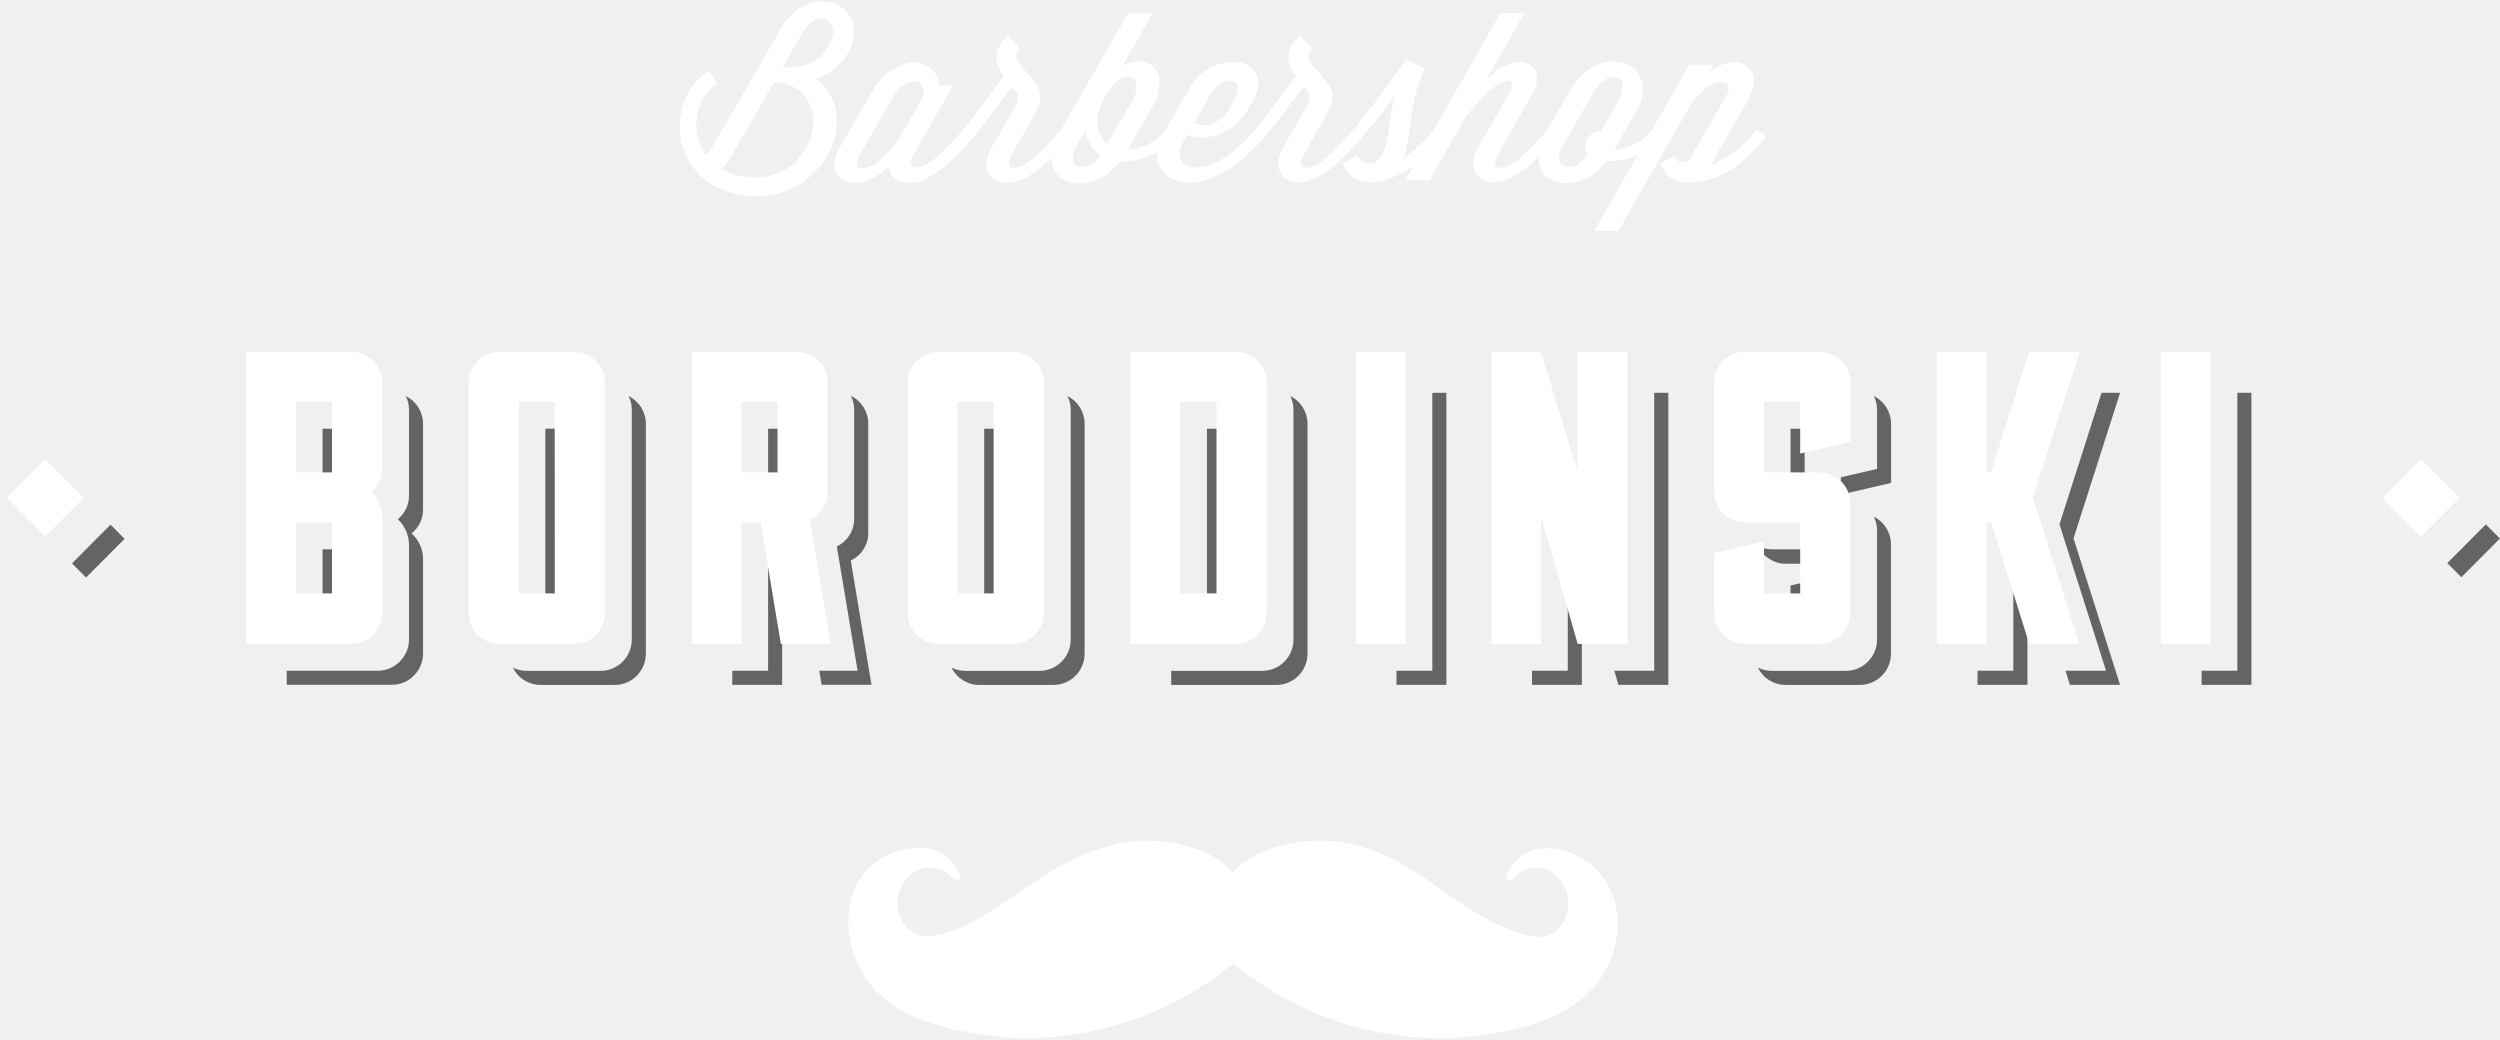
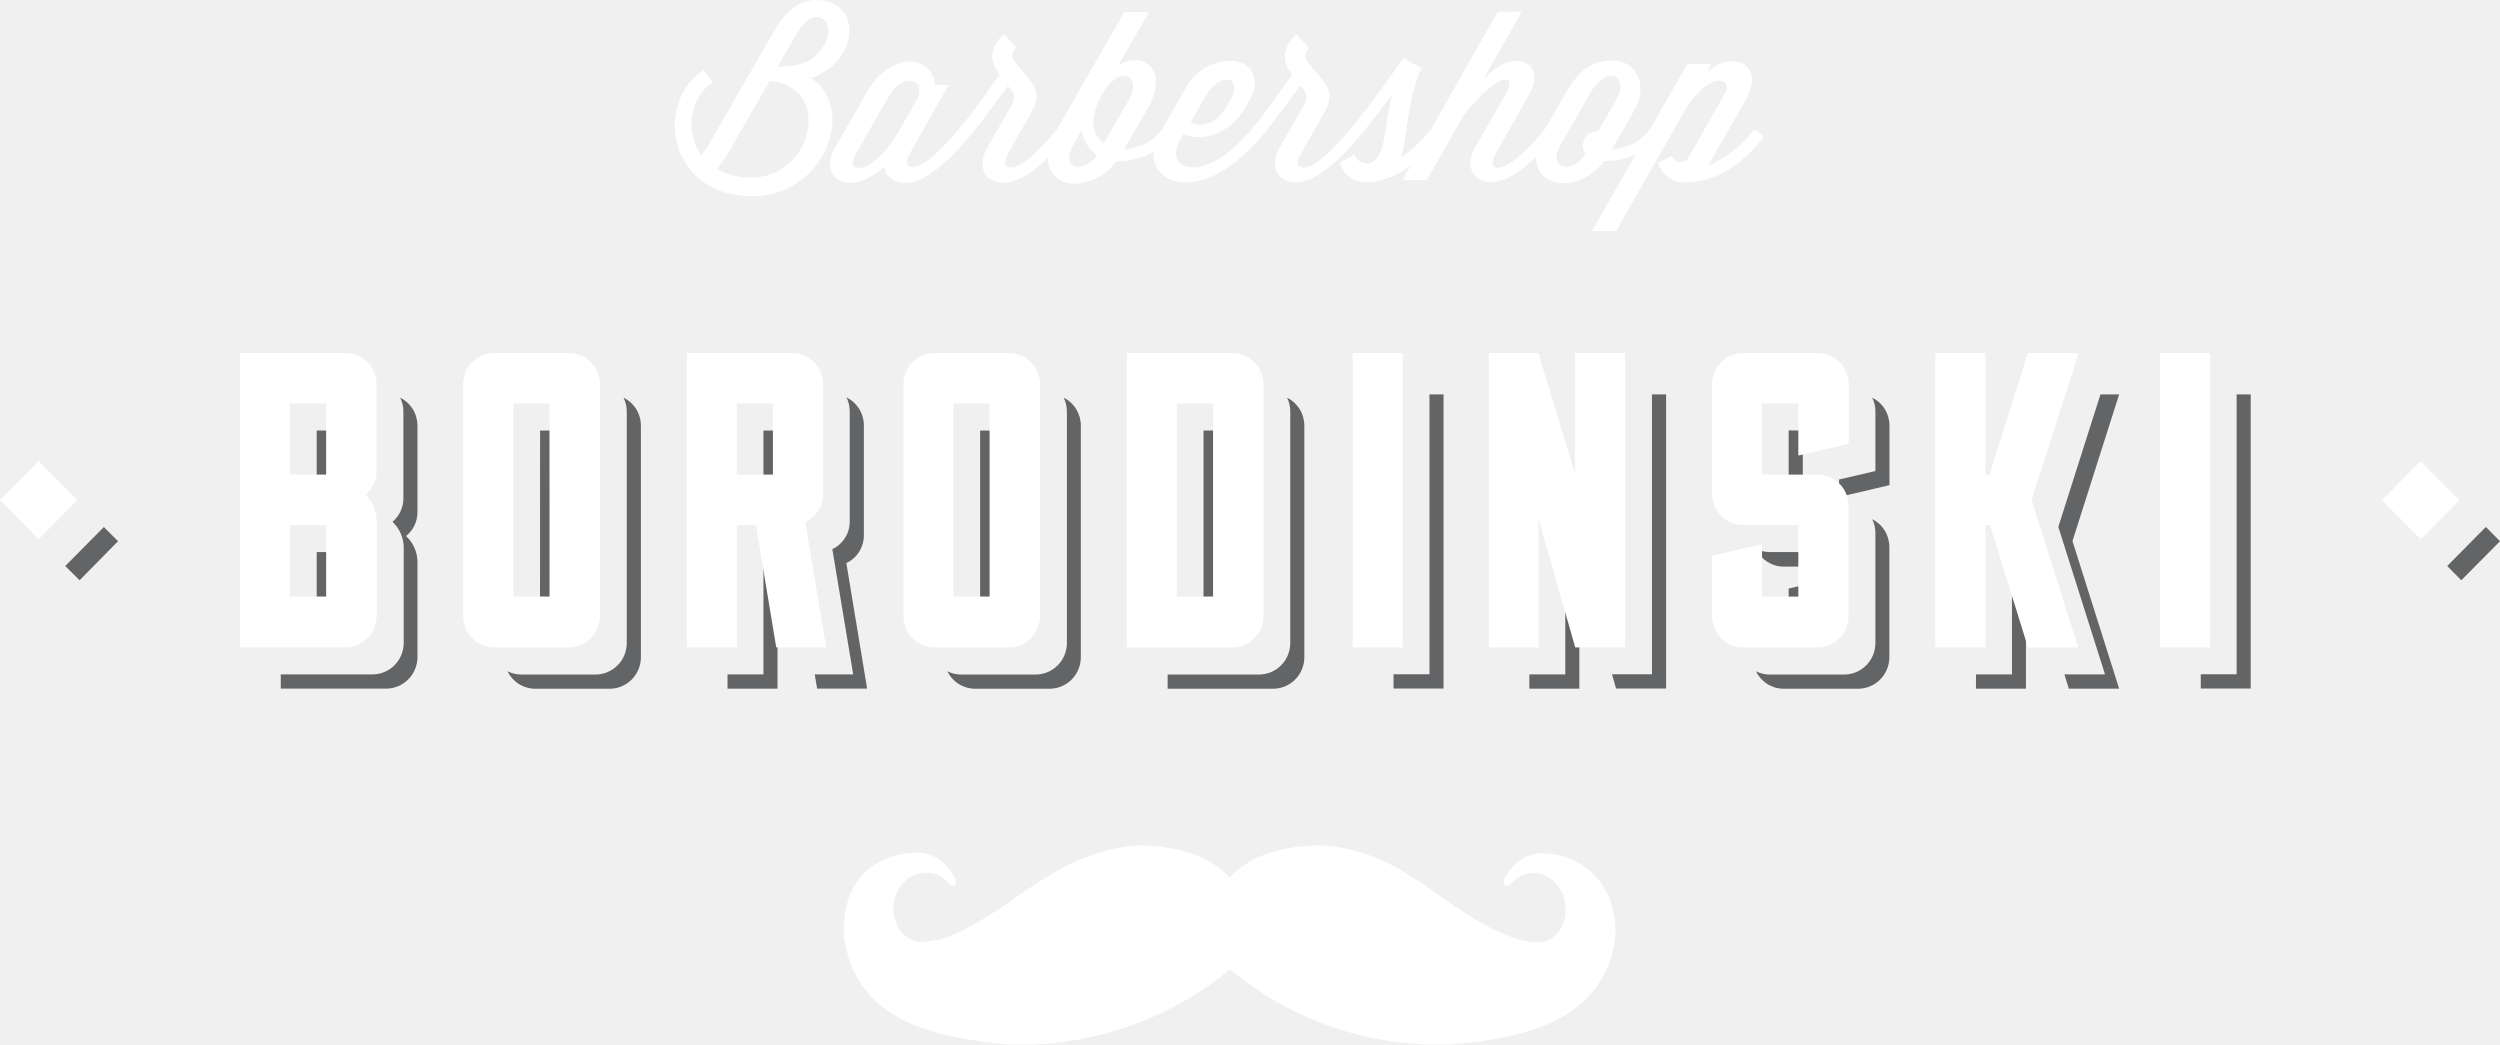
- <svg xmlns="http://www.w3.org/2000/svg" width="368" height="153" viewBox="0 0 369 153" fill="none">
-   <path fill-rule="evenodd" clip-rule="evenodd" d="M120.386 11.43C127.498 9 128.086 0 121.033 0C119.091 0 116.77 1.37 115.176 4.17L105.584 20.73C105.188 21.436 104.731 22.105 104.219 22.73C101.768 19.34 102.486 14.28 105.922 12.06L104.587 10.27C97.156 15.02 99.338 28.75 111.74 28.75C122.298 28.74 127.199 16 120.386 11.43ZM111.63 26C109.849 26.046 108.087 25.621 106.52 24.77C107.18 23.978 107.774 23.132 108.293 22.24L114.27 11.87L115.266 11.97C123.514 13.72 120.216 26 111.63 26ZM118.304 4.86L115.445 9.79C119.051 9.72 121.063 8.93 122.428 6.36C124.201 3.01 120.894 0.38 118.304 4.86Z" fill="white" />
-   <path fill-rule="evenodd" clip-rule="evenodd" d="M258.954 19.27L259.194 19C259.806 19.165 260.32 19.583 260.608 20.15C257.709 23.54 254.342 26.62 249.193 26.72H248.983C247.18 26.791 245.567 25.6 245.099 23.85L247.091 22.85C247.289 23.388 247.8 23.745 248.371 23.745C248.942 23.745 249.453 23.388 249.651 22.85L255 13.54C255.926 11.93 253.466 9.94 249.481 15.35L238.883 33.86H235.307L241.762 22.62C240.573 23.187 239.282 23.507 237.966 23.56H237.179C233.335 28.43 227.069 27.55 227.069 23.01C224.878 25.12 222.606 26.68 220.544 26.68C217.686 26.68 216.62 24.25 218.124 21.62L222.726 13.62C224.26 10.97 221.849 10.09 216.391 16.97L211.012 26.38H207.436L208.651 24.26C207.05 25.475 205.181 26.284 203.202 26.62H203.103C202.772 26.661 202.439 26.684 202.106 26.69C200.303 26.761 198.69 25.57 198.222 23.82L200.383 22.66C200.647 23.38 201.297 23.884 202.057 23.96C204.268 23.96 204.686 21.048 205.122 18.006C205.344 16.459 205.571 14.878 206.041 13.63C205.836 13.904 205.617 14.2 205.385 14.514L205.382 14.517L205.382 14.518C204.193 16.122 202.666 18.182 201.001 20.13C198.072 23.55 194.626 26.7 191.767 26.7C188.908 26.7 187.842 24.28 189.346 21.64L193.092 15.11C193.449 14.466 193.365 13.666 192.882 13.11L192.404 12.53L191.755 13.407L191.755 13.407C189.33 16.679 188.116 18.318 186.547 20.16C183.559 23.58 179.574 26.73 175.59 26.73C172.462 26.73 170.6 24.78 170.789 22.21C169.355 23.046 167.743 23.526 166.087 23.61C165.825 23.627 165.562 23.627 165.3 23.61C163.914 25.568 161.713 26.783 159.324 26.91C157.032 26.91 155.23 25.54 155.23 23.11C153.038 25.21 150.767 26.76 148.715 26.76C145.856 26.76 144.8 24.34 146.294 21.7L150.04 15.17C150.397 14.526 150.313 13.726 149.831 13.17L149.352 12.59L148.703 13.466C146.279 16.739 145.065 18.378 143.495 20.22C140.567 23.64 137.19 26.79 134.261 26.79C132.458 26.79 131.363 25.83 131.193 24.46C129.49 25.87 127.717 26.79 126.283 26.79C123.424 26.79 122.358 24.37 123.862 21.73L128.843 13.11C130.347 10.51 132.996 9 134.909 9C136.874 8.964 138.522 10.481 138.654 12.45H140.646L134.919 22.51C134.102 23.96 134.54 24.51 135.327 24.51C136.901 24.51 139.381 22.17 141.941 19.17L142.18 18.9C144.472 16.13 146.593 13.12 148.157 10.9L147.848 10.49C146.583 8.85 146.773 6.83 148.765 5.02L150.608 7.02L150.498 7.11C150.214 7.358 150.043 7.711 150.025 8.089C150.006 8.466 150.141 8.835 150.398 9.11L152.391 11.5C153.546 12.9 154.124 14.16 152.899 16.32L149.352 22.55C148.536 24 148.974 24.55 149.761 24.55C151.335 24.55 153.815 22.21 156.375 19.21L156.564 19L166.496 1.78H170.111L165.609 9.61C166.285 9.117 167.094 8.841 167.93 8.82H168.338C169.13 8.869 169.869 9.231 170.394 9.828C170.919 10.424 171.186 11.206 171.137 12C171.042 13.454 170.583 14.861 169.803 16.09L166.466 21.87C168.532 21.765 170.465 20.814 171.815 19.24L172.024 19L175.48 13.03C176.755 10.52 179.318 8.934 182.124 8.92C185.023 8.92 186.866 11.39 184.953 14.67L184.445 15.56C181.786 20.17 177.493 20.66 175.211 19.66L174.873 20.28C173.239 23.15 174.534 24.52 176.716 24.52C179.206 24.52 182.473 22.18 185.033 19.18L185.272 18.91C187.519 16.205 189.586 13.271 191.138 11.067L191.249 10.91L190.95 10.5C189.685 8.86 189.874 6.84 191.866 5.03L193.709 7.03L193.6 7.12C193.317 7.37 193.148 7.724 193.131 8.101C193.114 8.478 193.251 8.846 193.51 9.12L195.502 11.51C196.658 12.91 197.235 14.17 196.01 16.33L192.464 22.56C191.647 24.01 192.086 24.56 192.873 24.56C194.446 24.56 196.927 22.22 199.487 19.22L199.726 18.95C202.265 15.964 204.811 12.404 206.485 10.063C206.918 9.456 207.294 8.932 207.595 8.52L210.255 9.96C208.93 12.724 208.498 15.727 208.11 18.419V18.419C207.86 20.159 207.629 21.769 207.187 23.1C208.759 22 210.182 20.699 211.42 19.23L211.619 19L221.451 1.72H224.997L219.339 11.61C221.152 9.76 222.786 8.91 224.32 8.91C226.302 8.91 227.766 10.86 226.232 13.56L221.122 22.56C220.305 24.01 220.744 24.56 221.531 24.56C223.104 24.56 225.585 22.22 228.145 19.22L228.334 19L229.788 16.52L231.532 13.52C233.574 9.96 235.685 8.87 238.415 8.87C241.752 8.87 243.734 12.39 241.582 16.12L238.245 21.9C240.31 21.787 242.24 20.838 243.594 19.27L243.834 19L249.372 9.35H252.918L252.201 10.58C255.817 7.33 261.166 9.22 257.859 14.86L253.944 21.6C253.724 21.952 253.515 22.36 253.296 22.788L253.295 22.788L253.295 22.789L253.295 22.789L253.295 22.79L253.295 22.79C253.047 23.273 252.786 23.783 252.48 24.27C255.018 23.168 257.243 21.45 258.954 19.27ZM182.055 14.75C184.166 11.06 180.551 10.48 178.509 14L176.227 18C177.562 18.48 179.843 18.55 181.547 15.64L182.055 14.75ZM133.076 19.61C130.924 23 128.813 24.61 127.348 24.61C126.561 24.61 126.123 24.06 126.94 22.61L131.921 13.95C133.833 10.63 137.608 11.49 135.905 14.7L133.076 19.61ZM158.738 24.108C159.012 24.37 159.385 24.502 159.762 24.47L159.752 24.43C160.886 24.349 161.9 23.693 162.441 22.69C161.196 21.844 160.375 20.499 160.19 19L158.945 21.25C158.59 21.806 158.378 22.442 158.327 23.1C158.315 23.48 158.464 23.846 158.738 24.108ZM163.457 21C162.461 20.238 161.9 19.036 161.953 17.78C161.953 15.25 164.404 11.11 166.416 11.11C166.805 11.112 167.174 11.283 167.43 11.577C167.685 11.872 167.802 12.263 167.751 12.65C167.713 13.404 167.479 14.135 167.073 14.77L163.457 21ZM236.074 19.22H236.253L238.823 14.75C240.975 11.05 237.568 9.38 235.078 13.62L233.404 16.54L230.715 21.23C228.603 24.93 232.657 25.47 234.331 22.6V22.53C234.112 22.168 233.995 21.753 233.992 21.33C233.989 20.773 234.207 20.238 234.598 19.842C234.988 19.446 235.519 19.223 236.074 19.22ZM0.988 73.257L6.68 67.544L12.37 73.259L6.678 78.971L0.988 73.257ZM357.333 67.57L351.642 73.283L357.331 78.997L363.024 73.285L357.333 67.57Z" fill="white" />
-   <path fill-rule="evenodd" clip-rule="evenodd" d="M62.442 62.32V75C62.448 76.37 61.827 77.668 60.758 78.52C61.795 79.47 62.403 80.802 62.442 82.21V96.31C62.404 98.813 60.393 100.832 57.9 100.87H42.32V98.79H55.778C58.29 98.779 60.332 96.752 60.37 94.23V80.13C60.338 78.726 59.741 77.395 58.716 76.44C59.771 75.584 60.38 74.292 60.37 72.93V60.25C60.368 59.555 60.204 58.87 59.892 58.25C61.443 59.01 62.431 60.587 62.442 62.32ZM49.682 73.48H47.61V63.07H52.939V65.16H49.682V73.48Z" fill="#636466" />
-   <path fill-rule="evenodd" clip-rule="evenodd" d="M82.563 91.34H80.492V63.07H85.821V65.16H82.563V91.34ZM49.682 91.34H47.61V80.87H52.939V82.95H49.682V91.34Z" fill="#636466" />
-   <path fill-rule="evenodd" clip-rule="evenodd" d="M128.155 78.46C128.157 80.203 127.15 81.787 125.575 82.52L128.633 100.87H121.272L120.924 98.79H126.581L123.513 80.44C125.085 79.702 126.085 78.112 126.073 76.37V60.22C126.068 59.525 125.905 58.841 125.595 58.22C127.16 58.982 128.154 60.574 128.155 62.32V78.46ZM92.773 58.25C93.086 58.87 93.25 59.555 93.252 60.25V94.25C93.214 96.753 91.202 98.772 88.709 98.81H77.692C77 98.806 76.319 98.642 75.7 98.33C76.457 99.887 78.028 100.879 79.754 100.89H90.791C93.284 100.852 95.296 98.833 95.334 96.33V62.33C95.323 60.592 94.33 59.011 92.773 58.25ZM113.373 73.48H115.445V65.16H118.712V63.07H113.373V73.48ZM116.192 80.87H113.373V98.79H108.084V100.88H115.445V82.95H116.541L116.192 80.87ZM147.35 91.34H145.268V63.07H150.608V65.16H147.35V91.34Z" fill="#636466" />
-   <path fill-rule="evenodd" clip-rule="evenodd" d="M158.039 60.25C158.037 59.555 157.873 58.87 157.561 58.25C159.106 59.019 160.085 60.599 160.091 62.33V96.33C160.053 98.833 158.041 100.852 155.548 100.89H144.502C142.775 100.879 141.204 99.887 140.447 98.33C141.066 98.643 141.747 98.807 142.44 98.81H153.496C155.989 98.772 158.001 96.753 158.039 94.25V60.25ZM180.232 91.34H178.15V63.07H183.489V65.16H180.232V91.34Z" fill="#636466" />
-   <path fill-rule="evenodd" clip-rule="evenodd" d="M211.41 57.77V98.79H206.121V100.88H213.482V57.77H211.41ZM190.442 58.25C190.755 58.87 190.918 59.555 190.92 60.25V94.25C190.883 96.753 188.871 98.772 186.378 98.81H172.871V100.89H188.45C190.943 100.852 192.955 98.833 192.992 96.33V62.33C192.983 60.594 191.995 59.013 190.442 58.25ZM244.162 98.79V57.77H246.244V100.88H238.873L238.285 98.79H244.162ZM231.402 79.95V98.79H226.123V100.88H233.484V87.19L231.402 79.95ZM269.633 83H263.547C261.803 82.991 260.221 81.975 259.483 80.39C260.101 80.702 260.783 80.866 261.475 80.87H269.633V83ZM266.366 85.73L264.284 86.21V91.34H266.366V85.73ZM277.054 60.25C277.052 59.555 276.888 58.87 276.576 58.25C278.127 59.01 279.115 60.587 279.126 62.32V71.07L271.705 72.8V70.24L277.054 69V60.25Z" fill="#636466" />
-   <path fill-rule="evenodd" clip-rule="evenodd" d="M312.924 57.77H310.185L303.979 77.18L310.852 98.79H304.865L305.443 100.63L305.503 100.88H312.924L306.051 79.26L312.924 57.77ZM264.284 63.07V73.48H266.366V65.16H269.623V63.07H264.284ZM276.576 76.05C276.888 76.67 277.052 77.355 277.054 78.05V94.25C277.016 96.753 275.004 98.772 272.511 98.81H261.465C260.773 98.806 260.091 98.642 259.472 98.33C260.229 99.887 261.8 100.879 263.527 100.89H274.563C277.056 100.852 279.068 98.833 279.106 96.33V80.12C279.099 78.392 278.119 76.816 276.576 76.05ZM297.165 80.87H297.843L299.247 85.35V100.88H291.886V98.79H297.165V80.87ZM330.236 98.79V57.77H332.308V100.88H324.957V98.79H330.236Z" fill="#636466" />
-   <path d="M168.239 123.85H169.643C175.052 124.13 179.296 125.58 181.985 128.57C184.715 125.57 188.958 124.11 194.397 123.85H195.741C207.804 124.67 213.303 133.35 222.935 137.04C224.432 137.725 226.062 138.066 227.707 138.04C230.177 137.77 231.751 135.26 231.432 132.46C231.093 129.46 228.165 126.85 224.898 128.29C224.468 128.49 224.074 128.761 223.732 129.09C223.483 129.32 223.204 129.92 222.567 129.7C221.969 129.2 222.567 128.47 222.875 128.05C224.083 125.895 226.483 124.704 228.922 125.05C234.53 125.45 239.55 130.39 238.694 137.87C236.781 149 226.641 152 214.618 153H210.703C200.21 152.573 190.145 148.709 182.045 142C173.881 148.686 163.783 152.544 153.257 153H149.412C137.3 151.93 127.06 149 125.277 137.54C124.599 129.38 129.44 125.37 135.058 124.96C137.516 124.615 139.936 125.802 141.175 127.96C141.453 128.42 141.971 129.13 141.483 129.68C140.876 129.79 140.577 129.31 140.318 129.07C139.582 128.3 138.571 127.858 137.509 127.84C133.664 127.7 131.453 131.99 132.987 135.45C133.596 136.816 134.866 137.769 136.343 137.97C137.986 137.978 139.612 137.638 141.115 136.97C142.454 136.455 143.745 135.819 144.97 135.07C152.291 130.81 158.019 124.76 168.239 123.85V123.85Z" fill="white" />
-   <path fill-rule="evenodd" clip-rule="evenodd" d="M366.91 77.192L361.219 82.906L363.297 84.992L368.988 79.277L366.91 77.192ZM16.312 77.236L10.621 82.95L12.699 85.035L18.39 79.322L16.312 77.236Z" fill="#636466" />
-   <path fill-rule="evenodd" clip-rule="evenodd" d="M89.307 56.28C89.291 53.768 87.267 51.736 84.765 51.72H73.708C72.502 51.717 71.346 52.197 70.493 53.053C69.641 53.908 69.163 55.07 69.166 56.28V90.28C69.182 92.792 71.206 94.824 73.708 94.84H84.765C87.258 94.802 89.27 92.783 89.307 90.28V56.28ZM54.782 72.48C55.825 71.629 56.429 70.35 56.425 69V56.28C56.409 53.768 54.385 51.736 51.883 51.72H36.304V94.83H51.893C54.386 94.792 56.398 92.773 56.435 90.27V76.17C56.403 74.766 55.807 73.435 54.782 72.48ZM43.665 59.11H49.004V69.52H43.665V59.11ZM49.004 76.91H43.665V87.38H49.004V76.91ZM81.876 59.11H76.547V87.38H81.886L81.876 59.11ZM112.267 76.91L115.256 94.83H122.597L119.529 76.48C121.119 75.759 122.143 74.172 122.149 72.42V56.28C122.157 55.079 121.689 53.923 120.848 53.068C120.008 52.213 118.863 51.728 117.666 51.72H102.087V94.83H109.448V76.91H112.267ZM114.768 59.11H109.429V69.52H114.768V59.11ZM154.094 56.28C154.078 53.768 152.054 51.736 149.552 51.72H149.512H138.455C135.968 51.747 133.967 53.783 133.973 56.28V90.28C133.989 92.792 136.013 94.824 138.515 94.84H149.552C152.045 94.802 154.057 92.783 154.094 90.28V56.28ZM146.663 59.11H141.324V87.38H146.663V59.11ZM186.976 56.28C186.959 53.768 184.935 51.736 182.433 51.72H166.854V94.84H182.433C184.926 94.802 186.938 92.783 186.976 90.28V56.28ZM179.555 59.11H174.215V87.38H179.555V59.11ZM207.465 51.72H200.104V94.83H207.465V51.72ZM240.228 51.72V94.83H232.866L227.467 76V94.83H220.136V51.72H227.438L232.837 69.39V51.72H240.228ZM273.109 74.08C273.093 71.568 271.069 69.536 268.567 69.52H260.369V59.11H265.708V66.73L273.129 65V56.28C273.113 53.768 271.089 51.736 268.587 51.72H257.53C256.328 51.723 255.176 52.205 254.328 53.06C253.48 53.915 253.005 55.073 253.008 56.28V72.37C253.01 73.577 253.49 74.733 254.342 75.584C255.194 76.436 256.348 76.913 257.55 76.91H265.708V87.39H260.369V79.69L253.008 81.41V90.28C253.024 92.784 255.036 94.813 257.53 94.84H268.567C271.06 94.802 273.072 92.783 273.109 90.28V74.08ZM300.044 73.22L306.917 94.84H299.496L299.436 94.59L293.918 76.92H293.241V94.83H285.879V51.72H293.241V69.52H293.848L299.496 51.72H306.977L300.044 73.22ZM326.302 51.72H318.94V94.83H326.302V51.72Z" fill="white" />
+ <svg xmlns="http://www.w3.org/2000/svg" width="371" height="155" viewBox="0 0 371 155" fill="none">
+   <path d="M120.366 11.579C127.536 9.118 128.129 0 121.019 0C119.01 0 116.721 1.388 115.114 4.225L105.443 21.001C105.049 21.718 104.588 22.397 104.068 23.027C101.597 19.593 102.32 14.467 105.785 12.218L104.439 10.404C96.948 15.216 99.147 29.126 111.649 29.126C122.294 29.116 127.235 16.209 120.366 11.579ZM111.539 26.34C109.743 26.386 107.967 25.956 106.387 25.094C107.056 24.294 107.654 23.436 108.175 22.531L114.2 12.025L115.204 12.127C123.519 13.899 120.195 26.34 111.539 26.34ZM115.385 9.918L118.267 4.924C120.878 0.385 124.212 3.049 122.425 6.443C121.049 9.047 119.02 9.847 115.385 9.918Z" fill="white" />
+   <path d="M260.305 19.248L260.064 19.522C258.341 21.733 256.097 23.475 253.536 24.587C254.119 23.655 254.54 22.642 255.012 21.882L258.959 15.054C262.293 9.341 256.9 7.426 253.255 10.718L253.978 9.472H250.403L244.819 19.248L244.578 19.522C243.904 20.309 243.078 20.951 242.152 21.409C241.225 21.867 240.216 22.131 239.186 22.186L242.55 16.331C244.719 12.552 242.721 8.986 239.356 8.986C236.605 8.986 234.476 10.09 232.417 13.697L230.66 16.736L229.194 19.248L229.003 19.471C226.422 22.511 223.922 24.881 222.335 24.881C221.542 24.881 221.1 24.324 221.923 22.855L227.075 13.737C228.621 11.002 227.145 9.026 225.147 9.026C223.6 9.026 221.953 9.888 220.126 11.762L225.83 1.742H222.255L212.343 19.248L212.142 19.481C210.895 20.971 209.461 22.289 207.874 23.402C209.009 19.968 208.768 14.7 210.967 10.09L208.286 8.631C206.81 10.658 203.576 15.389 200.352 19.198L200.111 19.471C197.531 22.511 195.03 24.881 193.443 24.881C192.65 24.881 192.208 24.324 193.032 22.855L196.607 16.544C197.842 14.355 197.259 13.079 196.095 11.661L194.086 9.239C193.956 9.103 193.855 8.942 193.787 8.766C193.72 8.59 193.688 8.402 193.694 8.213C193.7 8.025 193.742 7.839 193.82 7.667C193.898 7.495 194.009 7.341 194.146 7.213L194.257 7.122L192.399 5.096C190.391 6.929 190.2 8.976 191.475 10.637L191.776 11.053C190.2 13.302 188.071 16.351 185.751 19.157L185.51 19.431C182.929 22.47 179.635 24.84 177.125 24.84C174.926 24.84 173.62 23.453 175.267 20.545L175.608 19.917C177.908 20.93 182.236 20.434 184.918 15.763L185.43 14.862C187.358 11.539 185.5 9.037 182.578 9.037C181.198 9.046 179.848 9.437 178.672 10.165C177.497 10.894 176.542 11.933 175.91 13.17L172.425 19.248L172.214 19.491C171.542 20.282 170.717 20.925 169.79 21.384C168.862 21.842 167.853 22.104 166.821 22.156L170.186 16.3C170.977 15.057 171.44 13.631 171.531 12.157C171.556 11.758 171.502 11.359 171.374 10.981C171.245 10.604 171.044 10.255 170.782 9.956C170.52 9.657 170.202 9.413 169.846 9.238C169.491 9.063 169.104 8.96 168.709 8.935H168.288C167.446 8.959 166.63 9.238 165.948 9.736L170.487 1.803H166.842L156.839 19.248L156.649 19.461C154.068 22.5 151.567 24.871 149.981 24.871C149.187 24.871 148.745 24.314 149.569 22.845L153.144 16.533C154.379 14.345 153.797 13.069 152.632 11.65L150.623 9.229C150.493 9.093 150.391 8.932 150.324 8.755C150.257 8.579 150.225 8.39 150.232 8.201C150.238 8.012 150.283 7.826 150.362 7.654C150.441 7.483 150.554 7.329 150.694 7.203L150.834 7.091L148.976 5.065C146.968 6.899 146.777 8.945 148.053 10.607L148.364 11.022C146.787 13.271 144.648 16.321 142.339 19.127L142.097 19.4C139.517 22.439 137.016 24.81 135.429 24.81C134.636 24.81 134.194 24.253 135.018 22.784L140.792 12.592H138.784C138.717 11.635 138.287 10.74 137.584 10.093C136.882 9.446 135.959 9.097 135.008 9.118C133.08 9.118 130.408 10.647 128.892 13.281L123.871 22.014C122.354 24.689 123.429 27.14 126.311 27.14C127.757 27.14 129.545 26.208 131.262 24.78C131.433 26.168 132.537 27.14 134.355 27.14C137.307 27.14 140.712 23.949 143.664 20.484C145.381 18.458 146.677 16.675 149.569 12.755L150.051 13.342C150.29 13.616 150.438 13.959 150.476 14.321C150.514 14.684 150.439 15.05 150.262 15.368L146.486 21.984C144.98 24.658 146.044 27.11 148.926 27.11C150.995 27.11 153.285 25.54 155.494 23.412C155.494 25.874 157.311 27.262 159.621 27.262C160.81 27.198 161.97 26.865 163.013 26.286C164.057 25.707 164.957 24.898 165.646 23.919C165.911 23.939 166.176 23.939 166.44 23.919C168.11 23.838 169.736 23.352 171.18 22.5C170.989 25.104 172.867 27.079 176.02 27.079C180.037 27.079 184.054 23.888 187.067 20.424C188.784 18.397 190.079 16.614 192.971 12.694L193.453 13.281C193.692 13.556 193.841 13.898 193.878 14.261C193.916 14.623 193.841 14.989 193.664 15.307L189.888 21.923C188.372 24.597 189.447 27.049 192.329 27.049C195.211 27.049 198.685 23.858 201.638 20.393C203.646 18.033 205.454 15.51 206.719 13.808C205.313 17.556 206.066 24.273 202.702 24.273C202.327 24.236 201.969 24.092 201.671 23.859C201.373 23.626 201.145 23.313 201.015 22.956L198.836 24.131C199.065 24.992 199.578 25.749 200.29 26.277C201.001 26.805 201.87 27.074 202.753 27.039C203.094 27.039 203.425 27.039 203.757 26.968H203.857C205.851 26.626 207.735 25.806 209.35 24.577L208.125 26.725H211.73L217.153 17.192C222.656 10.222 225.086 11.113 223.54 13.798L218.9 21.903C217.384 24.567 218.459 27.029 221.341 27.029C223.419 27.029 225.709 25.448 227.918 23.311C227.918 27.91 234.235 28.802 238.111 23.868H238.905C240.231 23.817 241.533 23.493 242.731 22.916L236.223 34.303H239.828L250.513 15.551C254.53 10.07 257.011 12.086 256.077 13.717L250.684 23.149C250.587 23.415 250.411 23.644 250.18 23.806C249.949 23.968 249.675 24.055 249.394 24.055C249.112 24.055 248.838 23.968 248.607 23.806C248.377 23.644 248.201 23.415 248.103 23.149L246.095 24.162C246.324 25.023 246.837 25.779 247.548 26.308C248.26 26.836 249.128 27.104 250.011 27.069H250.222C255.414 26.968 258.808 23.848 261.731 20.413C261.587 20.129 261.386 19.878 261.141 19.677C260.895 19.477 260.61 19.331 260.305 19.248ZM178.962 14.183C180.971 10.617 184.666 11.205 182.538 14.943L182.025 15.844C180.308 18.793 178.008 18.722 176.663 18.235L178.962 14.183ZM133.16 19.866C130.991 23.301 128.862 24.932 127.386 24.932C126.592 24.932 126.15 24.375 126.974 22.906L131.995 14.132C133.923 10.769 137.729 11.64 136.012 14.892L133.16 19.866ZM160.063 24.79C159.718 24.809 159.379 24.692 159.118 24.463C158.857 24.234 158.695 23.912 158.667 23.564C158.662 23.51 158.662 23.456 158.667 23.402C158.721 22.735 158.935 22.092 159.29 21.528L160.495 19.248C160.588 19.998 160.839 20.72 161.23 21.364C161.621 22.009 162.145 22.562 162.764 22.987C162.496 23.487 162.106 23.91 161.633 24.218C161.159 24.526 160.615 24.709 160.053 24.749L160.063 24.79ZM163.789 21.274C163.294 20.894 162.898 20.399 162.634 19.831C162.37 19.263 162.246 18.639 162.272 18.012C162.272 15.449 164.743 11.255 166.771 11.255C166.951 11.255 167.13 11.291 167.296 11.361C167.463 11.431 167.614 11.533 167.741 11.662C167.867 11.791 167.968 11.944 168.036 12.113C168.104 12.281 168.138 12.461 168.137 12.643C168.142 12.7 168.142 12.758 168.137 12.815C168.103 13.58 167.867 14.321 167.454 14.963L163.789 21.274ZM237.177 19.471H236.997C236.438 19.477 235.904 19.704 235.511 20.104C235.118 20.505 234.898 21.045 234.898 21.609C234.904 22.037 235.022 22.456 235.239 22.825V22.895C233.552 25.803 229.465 25.256 231.594 21.508L235.992 13.798C238.503 9.503 241.937 11.194 239.768 14.943L237.177 19.471ZM0 74.218L5.734 68.423L11.478 74.218L5.734 80.033L0 74.218ZM353.486 74.218L359.23 68.433L364.965 74.228L359.251 80.033L353.486 74.218Z" fill="white" />
+   <path d="M46.998 74.441H49.087V66.012H52.37V63.895H46.998V74.441ZM61.951 75.98V63.135C61.945 62.274 61.702 61.432 61.248 60.703C60.793 59.975 60.147 59.389 59.38 59.011C59.698 59.639 59.863 60.333 59.862 61.038V73.883C59.872 74.56 59.732 75.231 59.453 75.846C59.173 76.461 58.76 77.006 58.245 77.439C58.756 77.918 59.167 78.496 59.454 79.138C59.74 79.78 59.896 80.474 59.912 81.177V95.462C59.896 96.7 59.395 97.881 58.518 98.746C57.641 99.612 56.459 100.092 55.232 100.081H41.665V102.189H57.371C58.581 102.173 59.737 101.681 60.592 100.818C61.447 99.955 61.935 98.789 61.951 97.569V83.285C61.931 82.579 61.771 81.883 61.479 81.241C61.188 80.599 60.771 80.023 60.253 79.546C60.788 79.122 61.218 78.58 61.513 77.962C61.807 77.344 61.956 76.666 61.951 75.98Z" fill="#636466" />
+   <path d="M46.998 92.534H49.086V84.085H52.37V81.927H46.998V92.534ZM80.137 92.534H82.226V66.012H85.51V63.895H80.147L80.137 92.534Z" fill="#636466" />
+   <path d="M92.529 59.011C92.847 59.638 93.013 60.333 93.011 61.038V95.482C92.995 96.702 92.508 97.868 91.653 98.731C90.797 99.594 89.641 100.086 88.432 100.102H77.325C76.627 100.098 75.94 99.932 75.317 99.615C75.691 100.389 76.272 101.041 76.994 101.5C77.716 101.958 78.551 102.203 79.404 102.209H90.531C91.74 102.193 92.896 101.701 93.751 100.838C94.607 99.975 95.094 98.809 95.11 97.589V63.145C95.107 62.281 94.863 61.436 94.407 60.705C93.951 59.974 93.3 59.387 92.529 59.011ZM113.296 74.44H115.385V66.012H118.679V63.894H113.296V74.44ZM125.598 83.558C126.376 83.195 127.035 82.615 127.496 81.886C127.957 81.157 128.201 80.31 128.199 79.445V63.135C128.2 62.267 127.958 61.418 127.501 60.683C127.045 59.948 126.392 59.358 125.618 58.981C125.932 59.61 126.097 60.303 126.1 61.007V77.368C126.107 78.233 125.868 79.081 125.41 79.812C124.952 80.543 124.296 81.126 123.519 81.491L126.612 100.081H120.908L121.26 102.188H128.681L125.598 83.558ZM116.138 81.886H113.296V100.081H107.964V102.199H115.385V84.085H116.49L116.138 81.886ZM145.452 92.493H147.55V66.012H150.834V63.894H145.452V92.493Z" fill="#636466" />
+   <path d="M157.844 59.011C158.163 59.638 158.328 60.333 158.326 61.038V95.482C158.31 96.702 157.823 97.868 156.967 98.731C156.112 99.594 154.956 100.086 153.746 100.102H142.6C141.902 100.098 141.214 99.932 140.591 99.615C140.965 100.389 141.546 101.041 142.268 101.5C142.99 101.958 143.825 102.204 144.678 102.209H155.815C157.025 102.193 158.18 101.701 159.036 100.838C159.891 99.975 160.379 98.81 160.394 97.589V63.145C160.394 62.284 160.155 61.441 159.704 60.711C159.253 59.98 158.609 59.392 157.844 59.011ZM178.601 92.534H180.7V66.012H183.984V63.895H178.601V92.534Z" fill="#636466" />
+   <path d="M190.993 59.011C191.311 59.639 191.476 60.333 191.475 61.038V95.482C191.459 96.702 190.972 97.868 190.117 98.731C189.261 99.594 188.105 100.086 186.896 100.102H173.279V102.209H188.985C190.194 102.193 191.35 101.701 192.205 100.838C193.061 99.975 193.548 98.809 193.564 97.589V63.145C193.56 62.282 193.318 61.438 192.864 60.708C192.409 59.977 191.761 59.39 190.993 59.011ZM212.132 58.525V100.061H206.8V102.178H214.221V58.525H212.132ZM245.151 58.525V100.061H239.226L239.818 102.178H247.25V58.525H245.151ZM232.287 81.046V100.081H226.954V102.199H234.375V88.33L232.287 81.046ZM264.693 84.085H270.829V81.927H262.604C261.906 81.924 261.219 81.757 260.596 81.441C260.961 82.228 261.539 82.894 262.265 83.362C262.99 83.83 263.832 84.081 264.693 84.085ZM267.535 86.851L265.436 87.337V92.534H267.535V86.851ZM277.828 59.011C278.146 59.639 278.312 60.333 278.31 61.038V69.902L272.918 71.158V73.752L280.399 71.999V63.135C280.394 62.274 280.15 61.432 279.696 60.703C279.242 59.975 278.595 59.389 277.828 59.011Z" fill="#636466" />
+   <path d="M277.828 77.044C278.146 77.671 278.312 78.366 278.31 79.07V95.482C278.295 96.702 277.807 97.868 276.952 98.731C276.096 99.594 274.941 100.086 273.731 100.102H262.594C261.896 100.098 261.209 99.932 260.586 99.615C260.96 100.389 261.541 101.041 262.263 101.5C262.985 101.958 263.82 102.204 264.673 102.209H275.8C277.009 102.193 278.165 101.701 279.02 100.838C279.876 99.975 280.363 98.809 280.379 97.589V81.167C280.377 80.309 280.137 79.468 279.686 78.739C279.235 78.01 278.592 77.424 277.828 77.044ZM265.436 63.874V74.441H267.535V66.012H270.819V63.894L265.436 63.874ZM299.258 81.927H298.575V100.081H293.233V102.199H300.654V86.466L299.258 81.927ZM314.462 58.525H311.711L305.454 78.189L312.384 100.081H306.358L306.941 101.945L307.001 102.199H314.482L307.553 80.296L314.482 58.525H314.462ZM331.916 58.525V100.061H326.593V102.178H334.004V58.525H331.916Z" fill="#636466" />
+   <path d="M168.609 125.469H170.025C175.478 125.753 179.756 127.222 182.467 130.251C185.219 127.211 189.497 125.732 194.98 125.469H196.336C208.497 126.3 214.04 135.093 223.751 138.831C225.26 139.524 226.903 139.87 228.561 139.844C231.052 139.571 232.638 137.028 232.317 134.192C231.975 131.152 229.023 128.508 225.729 129.967C225.297 130.172 224.9 130.445 224.554 130.777C224.303 131.01 224.022 131.618 223.379 131.395C222.777 130.889 223.379 130.149 223.691 129.724C224.285 128.657 225.185 127.796 226.273 127.254C227.361 126.712 228.585 126.513 229.786 126.685C235.44 127.09 240.501 132.094 239.638 139.672C237.71 150.948 227.487 153.987 215.366 155H211.419C200.841 154.564 190.695 150.651 182.528 143.856C174.299 150.634 164.118 154.543 153.506 155H149.629C137.418 153.916 127.094 150.948 125.297 139.338C124.614 131.071 129.495 127.009 135.158 126.594C136.37 126.42 137.605 126.617 138.704 127.158C139.803 127.7 140.716 128.562 141.324 129.633C141.605 130.099 142.128 130.818 141.636 131.375C141.023 131.487 140.722 131 140.461 130.757C140.094 130.371 139.654 130.062 139.168 129.849C138.682 129.635 138.159 129.52 137.629 129.511C133.752 129.369 131.523 133.715 133.07 137.221C133.373 137.901 133.842 138.492 134.435 138.939C135.027 139.385 135.721 139.673 136.454 139.774C138.11 139.785 139.75 139.44 141.264 138.76C142.614 138.238 143.915 137.594 145.15 136.836C152.531 132.52 158.306 126.391 168.609 125.469Z" fill="white" />
+   <path d="M363.167 83.994L368.901 78.199L371 80.316L365.256 86.111L363.167 83.994ZM9.681 83.994L15.415 78.209L17.514 80.316L11.81 86.111L9.681 83.994Z" fill="#636466" />
+   <path d="M55.885 69.902C55.889 70.577 55.742 71.245 55.455 71.855C55.168 72.466 54.749 73.003 54.228 73.427C54.739 73.906 55.15 74.484 55.437 75.126C55.723 75.768 55.879 76.462 55.895 77.166V91.45C55.879 92.67 55.392 93.836 54.536 94.699C53.681 95.562 52.525 96.054 51.316 96.07H35.6V52.396H51.306C52.519 52.401 53.68 52.89 54.538 53.755C55.395 54.62 55.88 55.792 55.885 57.016V69.902ZM48.403 59.883H43.021V70.429H48.403V59.883ZM48.403 77.915H43.021V88.522H48.403V77.915ZM84.455 52.396C85.668 52.401 86.83 52.89 87.687 53.755C88.545 54.62 89.029 55.792 89.034 57.016V91.46C89.019 92.68 88.531 93.846 87.676 94.709C86.82 95.572 85.665 96.064 84.455 96.08H73.308C72.097 96.069 70.938 95.579 70.082 94.715C69.225 93.851 68.739 92.682 68.729 91.46V57.016C68.729 55.79 69.211 54.615 70.07 53.749C70.929 52.883 72.094 52.396 73.308 52.396H84.455ZM81.543 59.883H76.17V88.522H81.553L81.543 59.883ZM115.194 96.07L112.182 77.915H109.34V96.07H101.918V52.396H117.625C118.222 52.4 118.813 52.523 119.363 52.757C119.914 52.991 120.413 53.333 120.832 53.762C121.252 54.191 121.584 54.699 121.809 55.257C122.034 55.815 122.147 56.413 122.144 57.016V73.367C122.142 74.236 121.892 75.086 121.424 75.816C120.955 76.545 120.288 77.123 119.502 77.48L122.595 96.07H115.194ZM114.702 59.883H109.32V70.429H114.702V59.883ZM149.77 52.396C150.983 52.401 152.144 52.89 153.002 53.755C153.86 54.62 154.344 55.792 154.349 57.016V91.46C154.333 92.68 153.846 93.846 152.99 94.709C152.135 95.572 150.979 96.064 149.77 96.08H138.643C137.432 96.069 136.273 95.579 135.416 94.715C134.56 93.851 134.074 92.682 134.064 91.46V57.016C134.064 55.801 134.538 54.635 135.384 53.77C136.229 52.906 137.379 52.412 138.583 52.396H149.77ZM146.857 59.883H141.475V88.522H146.857V59.883ZM182.919 52.396C184.132 52.401 185.294 52.89 186.151 53.755C187.009 54.62 187.493 55.792 187.498 57.016V91.46C187.483 92.68 186.995 93.846 186.14 94.709C185.284 95.572 184.129 96.064 182.919 96.08H167.213V52.396H182.919ZM180.017 59.883H174.634V88.522H180.017V59.883ZM200.734 52.396H208.155V96.07H200.734V52.396ZM241.184 52.396V96.07H233.763L228.32 76.993V96.07H220.929V52.396H228.29L233.733 70.297V52.396H241.184ZM269.754 70.429C270.967 70.434 272.129 70.922 272.986 71.788C273.844 72.653 274.328 73.825 274.333 75.048V91.46C274.318 92.68 273.83 93.846 272.975 94.709C272.12 95.572 270.964 96.064 269.754 96.08H258.627C257.42 96.064 256.266 95.571 255.414 94.708C254.562 93.844 254.079 92.678 254.068 91.46V82.474L261.489 80.732V88.532H266.872V77.915H258.647C258.047 77.917 257.453 77.799 256.898 77.568C256.343 77.338 255.839 76.999 255.414 76.572C254.988 76.145 254.651 75.638 254.42 75.079C254.189 74.52 254.07 73.921 254.068 73.316V57.016C254.068 55.794 254.548 54.622 255.402 53.756C256.257 52.89 257.416 52.401 258.627 52.396H269.774C270.987 52.401 272.149 52.89 273.006 53.755C273.864 54.62 274.348 55.792 274.354 57.016V65.85L266.872 67.602V59.883H261.489V70.429H269.754ZM301.488 74.177L308.417 96.08H300.935L300.875 95.826L295.312 77.925H294.629V96.07H287.208V52.396H294.629V70.429H295.241L300.935 52.396H308.477L301.488 74.177ZM320.568 52.396H327.989V96.07H320.568V52.396Z" fill="white" />
</svg>
